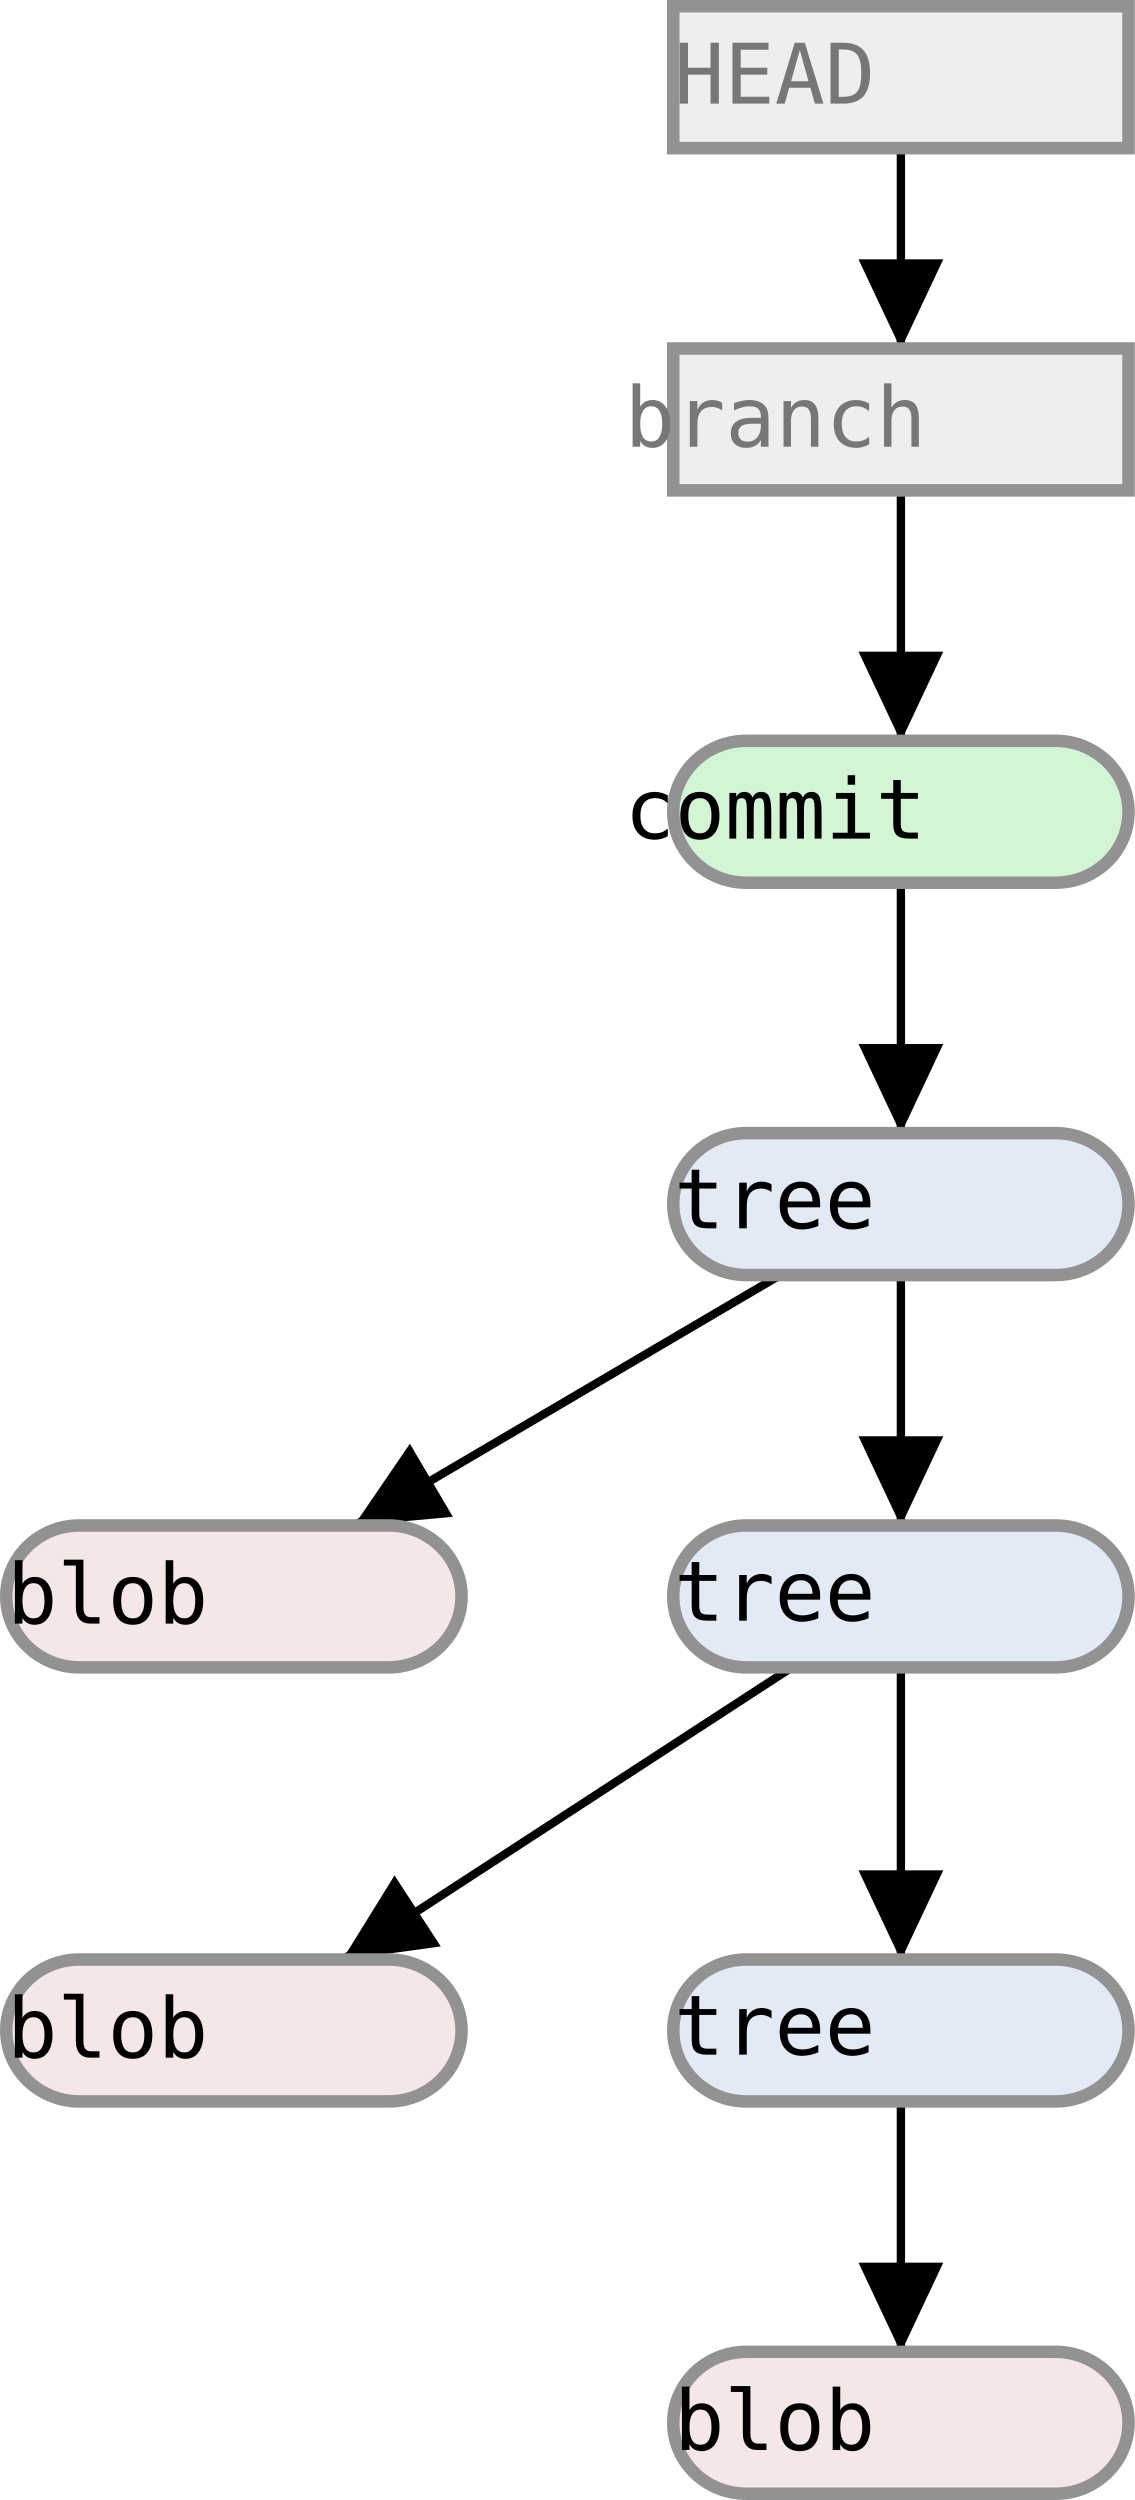
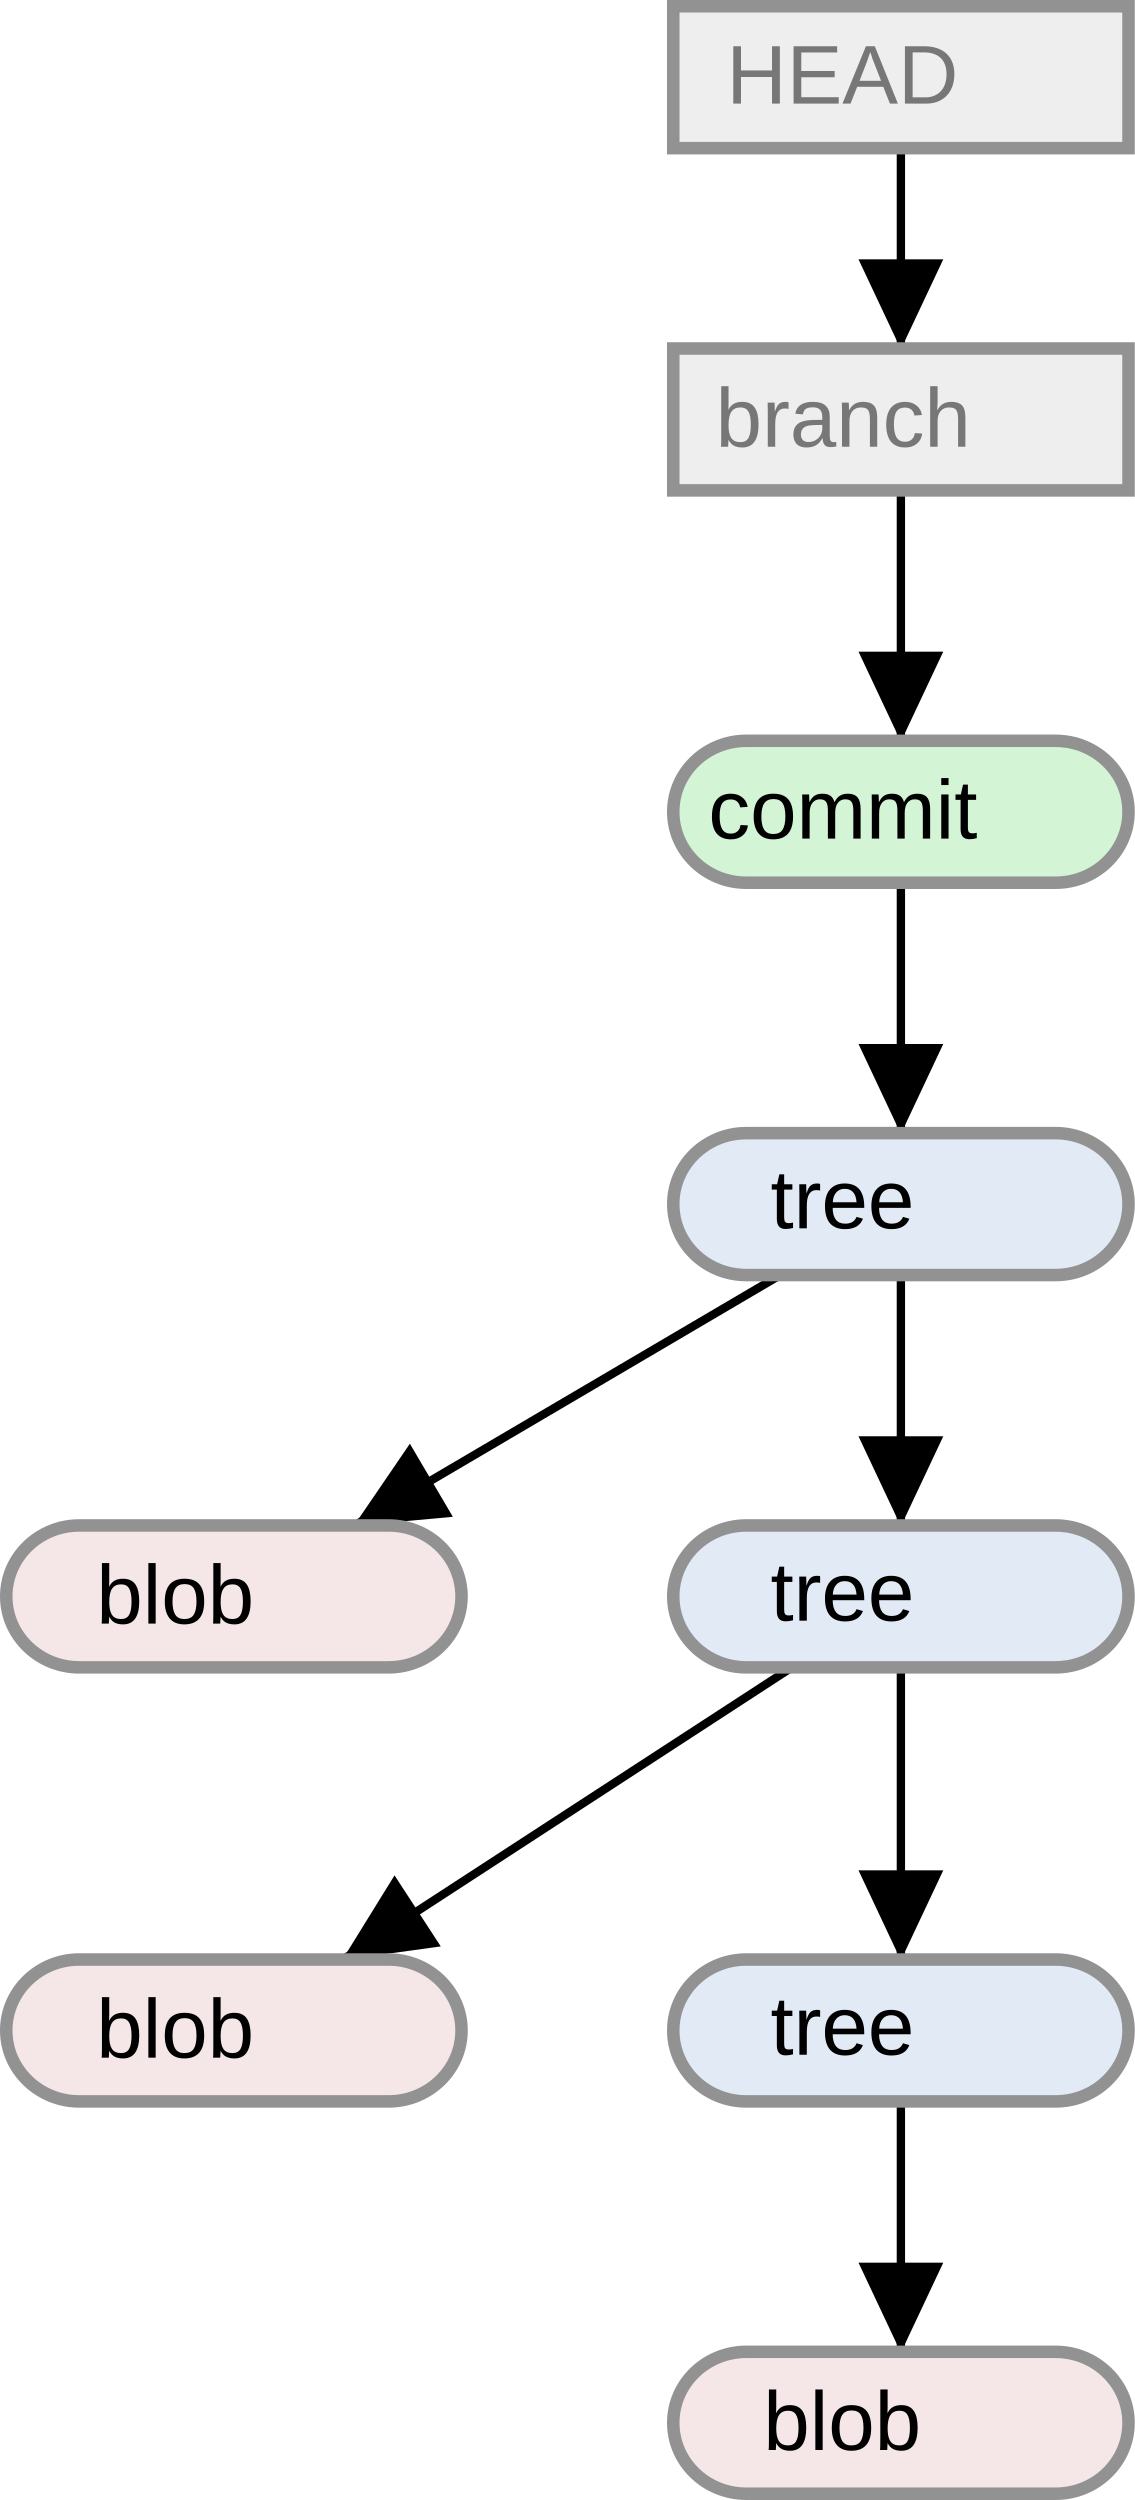
<svg xmlns="http://www.w3.org/2000/svg" width="135.947" height="299.5" version="1.1" id="svg86" xml:space="preserve">
  <defs id="defs6">
    <marker style="overflow:visible" id="TriangleStart-0-1-82-49-7" refX="3.5" refY="0" orient="auto-start-reverse" markerWidth="10.784" markerHeight="10.155" viewBox="0 0 5.324 6.155" preserveAspectRatio="none">
      <path transform="scale(0.5)" style="fill:context-stroke;fill-rule:evenodd;stroke:context-stroke;stroke-width:1pt" d="M 5.77,0 -2.88,5 V -5 Z" id="path135-8-9-9-5-5" />
    </marker>
  </defs>
  <path style="display:inline;fill:none;fill-rule:evenodd;stroke:#000000;stroke-width:1px;stroke-linecap:butt;stroke-linejoin:miter;stroke-opacity:1;marker-end:url(#TriangleStart-0-1-82-49-7)" d="m 107.926,17.75 0,24" id="a_1-1-6-9-0" />
  <path style="display:inline;fill:none;fill-rule:evenodd;stroke:#000000;stroke-width:1px;stroke-linecap:butt;stroke-linejoin:miter;stroke-opacity:1;marker-end:url(#TriangleStart-0-1-82-49-7)" d="m 107.926,58.75 v 30" id="a_1-1-6-9-6" />
  <path style="display:inline;fill:none;fill-rule:evenodd;stroke:#000000;stroke-width:1px;stroke-linecap:butt;stroke-linejoin:miter;stroke-opacity:1;marker-end:url(#TriangleStart-0-1-82-49-7)" d="m 107.926,105.75 v 30" id="a_1-1-6-9-3" />
  <path style="display:inline;fill:none;fill-rule:evenodd;stroke:#000000;stroke-width:1px;stroke-linecap:butt;stroke-linejoin:miter;stroke-opacity:1;marker-end:url(#TriangleStart-0-1-82-49-7)" d="m 107.926,199.75 v 35" id="a_1-1-6-9-68" />
  <path style="display:inline;fill:none;fill-rule:evenodd;stroke:#000000;stroke-width:1px;stroke-linecap:butt;stroke-linejoin:miter;stroke-opacity:1;marker-end:url(#TriangleStart-0-1-82-49-7)" d="m 107.926,251.75 v 30" id="a_1-1-6-9-66" />
  <path style="display:inline;fill:none;fill-rule:evenodd;stroke:#000000;stroke-width:1px;stroke-linecap:butt;stroke-linejoin:miter;stroke-opacity:1;marker-end:url(#TriangleStart-0-1-82-49-7)" d="m 94.865,199.75 -53.783,35" id="a_1-1-6-9-04" />
  <path style="display:inline;fill:none;fill-rule:evenodd;stroke:#000000;stroke-width:1px;stroke-linecap:butt;stroke-linejoin:miter;stroke-opacity:1;marker-end:url(#TriangleStart-0-1-82-49-7)" d="m 93.475,152.75 -51.004,30" id="a_1-1-6-9-04-9" />
  <path style="display:inline;fill:none;fill-rule:evenodd;stroke:#000000;stroke-width:1px;stroke-linecap:butt;stroke-linejoin:miter;stroke-opacity:1;marker-end:url(#TriangleStart-0-1-82-49-7)" d="m 107.926,152.75 v 30" id="a_1-1-6-9-7" />
  <g id="g3611" transform="translate(-153.9057,0.75)">
    <rect id="1215" width="54.541" height="17" x="234.562" y="88" rx="8.745" ry="8.5" style="fill:#d3f5d6;stroke:#929292;stroke-width:1.5;stroke-dasharray:none;stroke-opacity:1" />
-     <text id="1215_text" x="240.582" y="89.21" style="font-size:10px;font-family:Inconsolata;fill:#cccccc;stroke:#cccccc;stroke-width:0">
-       <tspan id="1215_line1" text-anchor="middle" x="261.832" y="99.71" text-align="center" font-family="Inconsolata" font-size="10px" fill="#000000" stroke="#000000">commit</tspan>
+     <text id="1215_text" x="240.582" y="89.21" style="font-size:10px;font-family:Arial;fill:#cccccc;stroke:#cccccc;stroke-width:0">
+       <tspan id="1215_line1" text-anchor="middle" x="261.832" y="99.71" text-align="center" font-family="Arial" font-size="10px" fill="#000000" stroke="#000000">commit</tspan>
    </text>
  </g>
  <g id="g3594" transform="translate(-153.9057,0.75)">
    <rect id="1215-3" width="54.541" height="17" x="234.562" y="135" rx="8.745" ry="8.5" style="fill:#e1eaf5;fill-opacity:1;stroke:#929292;stroke-width:1.5;stroke-dasharray:none;stroke-opacity:1" />
-     <text id="1216_text" x="246.769" y="135.905" style="font-size:10px;font-family:Inconsolata;fill:#cccccc;stroke:#cccccc;stroke-width:0">
-       <tspan id="1216_line1" text-anchor="middle" x="261.769" y="146.405" text-align="center" font-family="Inconsolata" font-size="10px" fill="#000000" stroke="#000000">tree</tspan>
+     <text id="1216_text" x="246.769" y="135.905" style="font-size:10px;font-family:Arial;fill:#cccccc;stroke:#cccccc;stroke-width:0">
+       <tspan id="1216_line1" text-anchor="middle" x="261.769" y="146.405" text-align="center" font-family="Arial" font-size="10px" fill="#000000" stroke="#000000">tree</tspan>
    </text>
  </g>
  <g id="g3594-0" transform="translate(-153.9057,99.75)">
    <rect id="1215-3-2" width="54.541" height="17" x="234.562" y="135" rx="8.745" ry="8.5" style="fill:#e1eaf5;fill-opacity:1;stroke:#929292;stroke-width:1.5;stroke-dasharray:none;stroke-opacity:1" />
-     <text id="1216_text-3" x="246.769" y="135.905" style="font-size:10px;font-family:Inconsolata;fill:#cccccc;stroke:#cccccc;stroke-width:0">
-       <tspan id="1216_line1-7" text-anchor="middle" x="261.769" y="146.405" text-align="center" font-family="Inconsolata" font-size="10px" fill="#000000" stroke="#000000">tree</tspan>
+     <text id="1216_text-3" x="246.769" y="135.905" style="font-size:10px;font-family:Arial;fill:#cccccc;stroke:#cccccc;stroke-width:0">
+       <tspan id="1216_line1-7" text-anchor="middle" x="261.769" y="146.405" text-align="center" font-family="Arial" font-size="10px" fill="#000000" stroke="#000000">tree</tspan>
    </text>
  </g>
  <g id="g3594-5" transform="translate(-153.9057,47.75)">
    <rect id="1215-3-9" width="54.541" height="17" x="234.562" y="135" rx="8.745" ry="8.5" style="fill:#e1eaf5;fill-opacity:1;stroke:#929292;stroke-width:1.5;stroke-dasharray:none;stroke-opacity:1" />
-     <text id="1216_text-2" x="246.769" y="135.905" style="font-size:10px;font-family:Inconsolata;fill:#cccccc;stroke:#cccccc;stroke-width:0">
-       <tspan id="1216_line1-2" text-anchor="middle" x="261.769" y="146.405" text-align="center" font-family="Inconsolata" font-size="10px" fill="#000000" stroke="#000000">tree</tspan>
+     <text id="1216_text-2" x="246.769" y="135.905" style="font-size:10px;font-family:Arial;fill:#cccccc;stroke:#cccccc;stroke-width:0">
+       <tspan id="1216_line1-2" text-anchor="middle" x="261.769" y="146.405" text-align="center" font-family="Arial" font-size="10px" fill="#000000" stroke="#000000">tree</tspan>
    </text>
  </g>
  <g id="g3594-8-5" transform="translate(-273.7647,-93.25)" style="stroke:#929292;stroke-opacity:1" />
  <g id="g3577-0" transform="translate(-153.9057,99.75)">
    <rect id="1215-6-6" width="54.541" height="17" x="234.562" y="182" rx="8.745" ry="8.5" style="fill:#f5e7e7;fill-opacity:1;stroke:#929292;stroke-width:1.5;stroke-dasharray:none;stroke-opacity:1" />
-     <text id="1219_text-2" x="246.752" y="183.26" style="font-size:10px;font-family:Inconsolata;fill:#cccccc;stroke:#cccccc;stroke-width:0">
-       <tspan id="1219_line1-61" text-anchor="middle" x="261.752" y="193.76" text-align="center" font-family="Inconsolata" font-size="10px" fill="#000000" stroke="#000000">blob</tspan>
+     <text id="1219_text-2" x="246.752" y="183.26" style="font-size:10px;font-family:Arial;fill:#cccccc;stroke:#cccccc;stroke-width:0">
+       <tspan id="1219_line1-61" text-anchor="middle" x="261.752" y="193.76" text-align="center" font-family="Arial" font-size="10px" fill="#000000" stroke="#000000">blob</tspan>
    </text>
  </g>
  <g id="g3577-8" transform="translate(-233.8117,52.75)">
    <rect id="1215-6-7" width="54.541" height="17" x="234.562" y="182" rx="8.745" ry="8.5" style="fill:#f5e7e7;fill-opacity:1;stroke:#929292;stroke-width:1.5;stroke-dasharray:none;stroke-opacity:1" />
-     <text id="1219_text-9" x="246.752" y="183.26" style="font-size:10px;font-family:Inconsolata;fill:#cccccc;stroke:#cccccc;stroke-width:0">
-       <tspan id="1219_line1-2" text-anchor="middle" x="261.752" y="193.76" text-align="center" font-family="Inconsolata" font-size="10px" fill="#000000" stroke="#000000">blob</tspan>
+     <text id="1219_text-9" x="246.752" y="183.26" style="font-size:10px;font-family:Arial;fill:#cccccc;stroke:#cccccc;stroke-width:0">
+       <tspan id="1219_line1-2" text-anchor="middle" x="261.752" y="193.76" text-align="center" font-family="Arial" font-size="10px" fill="#000000" stroke="#000000">blob</tspan>
    </text>
  </g>
  <g id="g3577-8-3" transform="translate(-233.8117,0.75)">
    <rect id="1215-6-7-0" width="54.541" height="17" x="234.562" y="182" rx="8.745" ry="8.5" style="fill:#f5e7e7;fill-opacity:1;stroke:#929292;stroke-width:1.5;stroke-dasharray:none;stroke-opacity:1" />
-     <text id="1219_text-9-4" x="246.752" y="183.26" style="font-size:10px;font-family:Inconsolata;fill:#cccccc;stroke:#cccccc;stroke-width:0">
-       <tspan id="1219_line1-2-4" text-anchor="middle" x="261.752" y="193.76" text-align="center" font-family="Inconsolata" font-size="10px" fill="#000000" stroke="#000000">blob</tspan>
+     <text id="1219_text-9-4" x="246.752" y="183.26" style="font-size:10px;font-family:Arial;fill:#cccccc;stroke:#cccccc;stroke-width:0">
+       <tspan id="1219_line1-2-4" text-anchor="middle" x="261.752" y="193.76" text-align="center" font-family="Arial" font-size="10px" fill="#000000" stroke="#000000">blob</tspan>
    </text>
  </g>
  <g id="g3628" transform="translate(-153.9057,0.75)">
    <rect id="1215-7" width="54.541" height="17" x="234.562" y="41" rx="0" ry="0" style="fill:#eeeeee;fill-opacity:1;stroke:#929292;stroke-width:1.5;stroke-dasharray:none;stroke-opacity:1" />
-     <text id="1227_text" x="246.872" y="42.265" style="font-size:10px;font-family:Inconsolata;fill:#cccccc;stroke:#cccccc;stroke-width:0">
-       <tspan id="1227_line1" text-anchor="middle" x="261.872" y="52.765" text-align="center" font-family="Inconsolata" font-size="10px" fill="#777777" stroke="#777777">branch</tspan>
+     <text id="1227_text" x="246.872" y="42.265" style="font-size:10px;font-family:Arial;fill:#cccccc;stroke:#cccccc;stroke-width:0">
+       <tspan id="1227_line1" text-anchor="middle" x="261.872" y="52.765" text-align="center" font-family="Arial" font-size="10px" fill="#777777" stroke="#777777">branch</tspan>
    </text>
  </g>
  <g id="g3645" transform="translate(-153.9057,0.75)">
    <rect id="1215-5" width="54.541" height="17" x="234.562" y="-3.8146972e-08" rx="0" ry="0" style="fill:#eeeeee;fill-opacity:1;stroke:#929292;stroke-width:1.5;stroke-dasharray:none;stroke-opacity:1" />
-     <text id="1228_text" x="251.762" y="1.165" style="font-size:10px;font-family:Inconsolata;fill:#cccccc;stroke:#cccccc;stroke-width:0">
-       <tspan id="1228_line1" text-anchor="middle" x="261.762" y="11.665" text-align="center" font-family="Inconsolata" font-size="10px" fill="#777777" stroke="#777777">HEAD</tspan>
+     <text id="1228_text" x="251.762" y="1.165" style="font-size:10px;font-family:Arial;fill:#cccccc;stroke:#cccccc;stroke-width:0">
+       <tspan id="1228_line1" text-anchor="middle" x="261.762" y="11.665" text-align="center" font-family="Arial" font-size="10px" fill="#777777" stroke="#777777">HEAD</tspan>
    </text>
  </g>
</svg>
